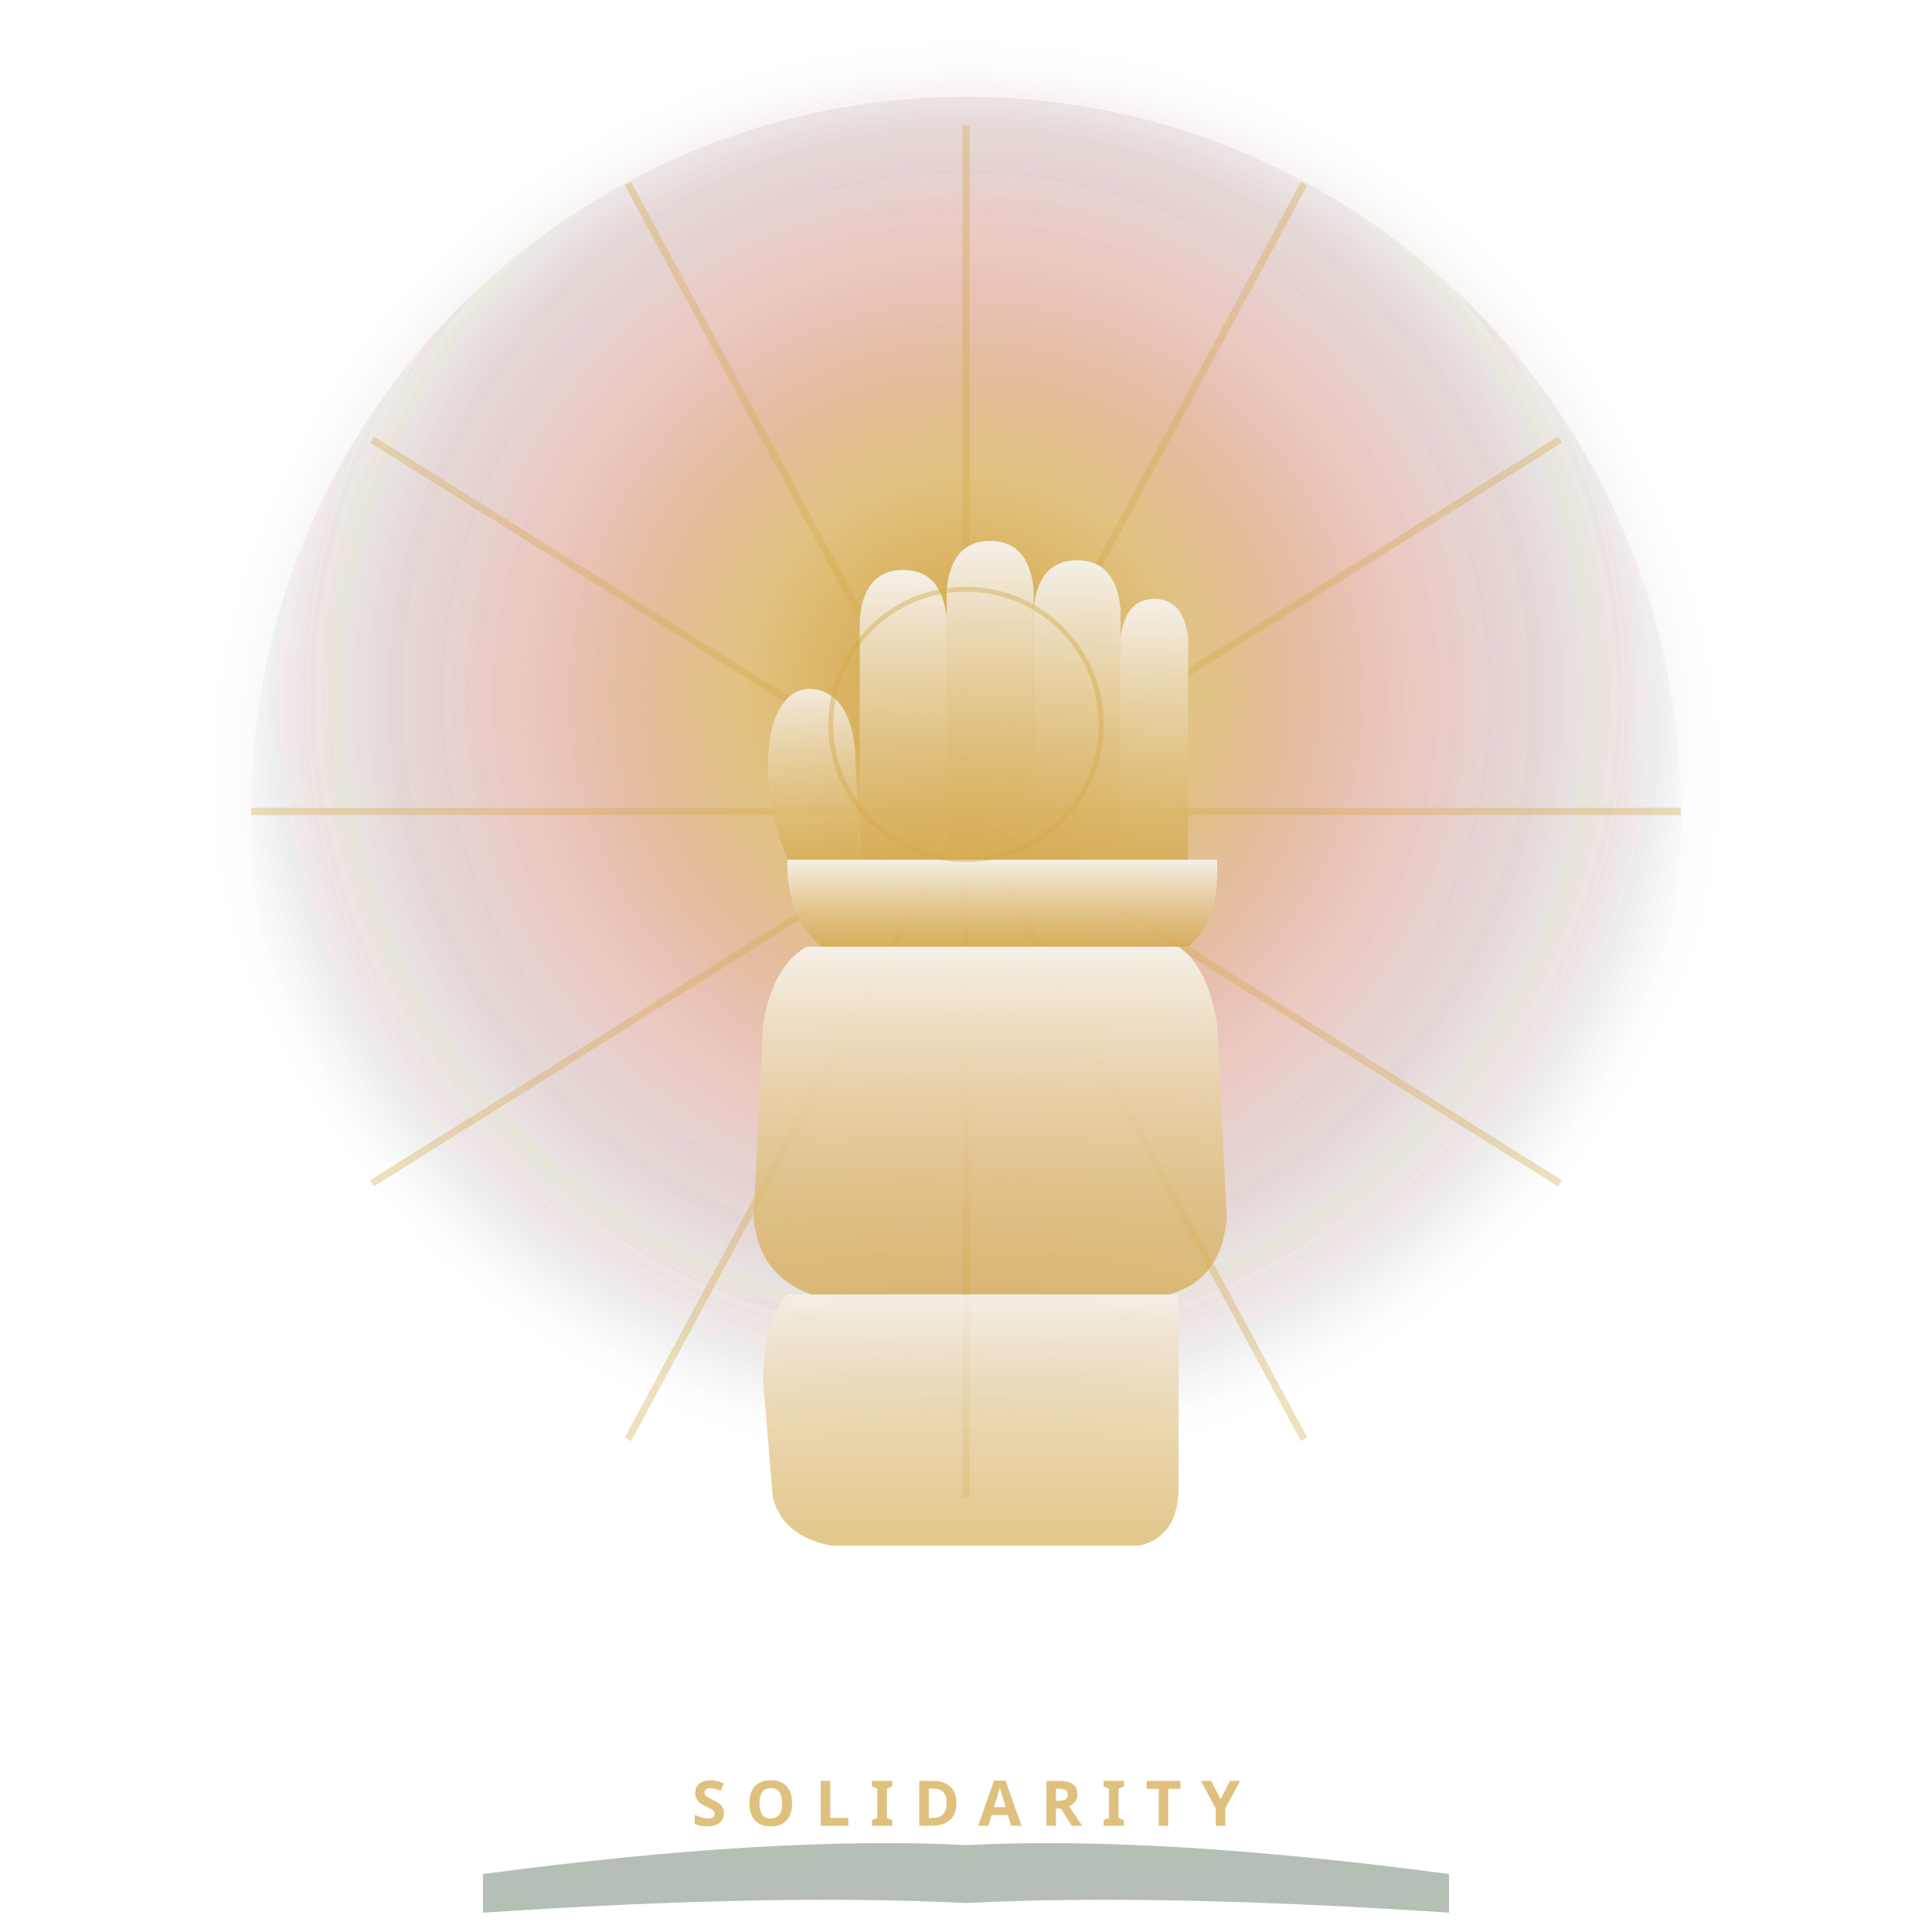
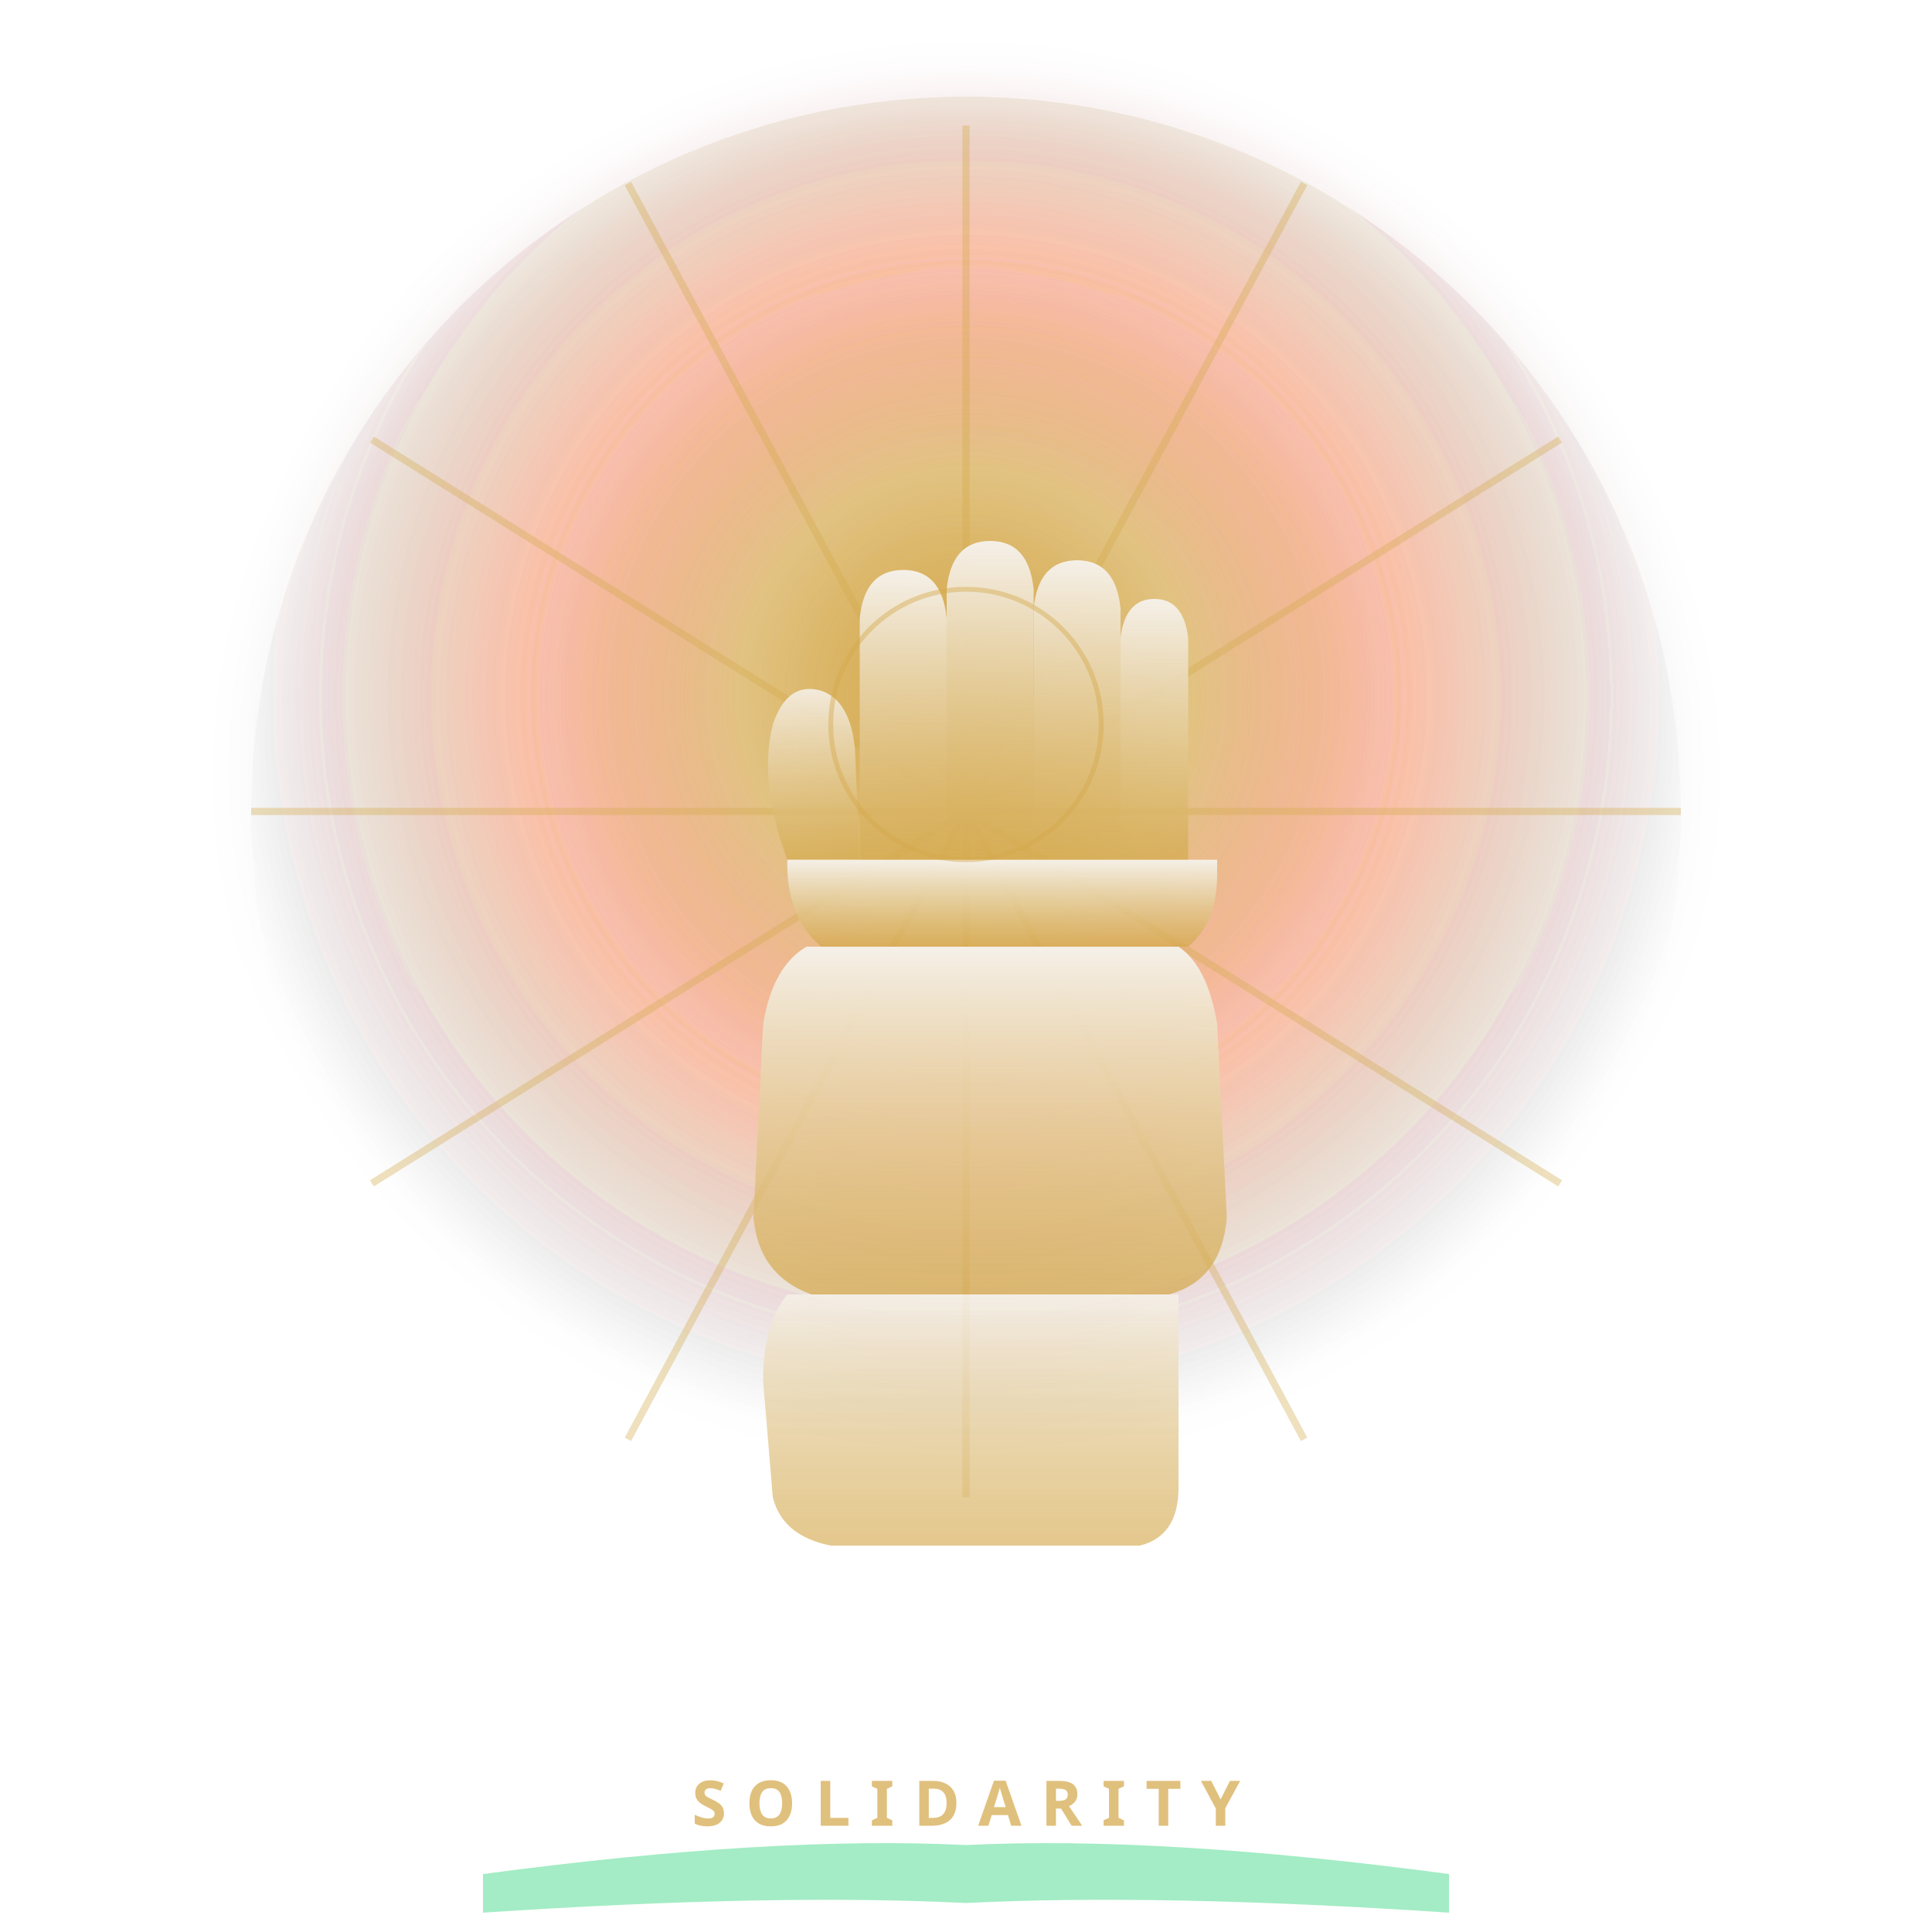
<svg xmlns="http://www.w3.org/2000/svg" viewBox="0 0 400 400" width="400" height="400" role="img" aria-label="KR-UI-037 Hero Anchor Halo — Kerala Rage kr-solidarity">
  <defs>
    <style>
      :root {
        --sys-color-asphaltBlack: #1A1714;
        --sys-color-kr-ink-gold: #D4A84B;
-         --sys-color-waratahRed: #C45C4B;
+         --sys-color-solidarityRed-base: #f14714;
        --sys-color-paperWhite: #F5F0E8;
-         --sys-color-gumLeafGreen: #6B7F6E;
+         --sys-color-kr-activistSmokeGreen-base: #48da8b;
      }
    </style>
    <radialGradient id="halo-radiance" cx="50%" cy="42%" r="52%">
      <stop offset="0%" stop-color="var(--sys-color-kr-ink-gold, #D4A84B)" stop-opacity="0.88" />
      <stop offset="30%" stop-color="var(--sys-color-kr-ink-gold, #D4A84B)" stop-opacity="0.44" />
-       <stop offset="60%" stop-color="var(--sys-color-waratahRed, #C45C4B)" stop-opacity="0.18" />
+       <stop offset="60%" stop-color="var(--sys-color-solidarityRed-base, #f14714)" stop-opacity="0.18" />
      <stop offset="100%" stop-color="var(--sys-color-asphaltBlack, #1A1714)" stop-opacity="0" />
    </radialGradient>
    <linearGradient id="fist-fill" x1="0%" y1="0%" x2="0%" y2="100%">
      <stop offset="0%" stop-color="var(--sys-color-paperWhite, #F5F0E8)" stop-opacity="1" />
      <stop offset="100%" stop-color="var(--sys-color-kr-ink-gold, #D4A84B)" stop-opacity="0.72" />
    </linearGradient>
    <filter id="halo-glow" x="-20%" y="-20%" width="140%" height="140%">
      <feGaussianBlur stdDeviation="6" result="blur" />
      <feComposite in="SourceGraphic" in2="blur" operator="over" />
    </filter>
  </defs>
  <g id="hero-anchor-halo">
    <circle cx="200" cy="168" r="148" fill="url(#halo-radiance)" filter="url(#halo-glow)" />
    <g stroke="var(--sys-color-kr-ink-gold, #D4A84B)" stroke-width="1.5" opacity="0.36">
      <line x1="200" y1="168" x2="200" y2="26" />
      <line x1="200" y1="168" x2="270" y2="38" />
      <line x1="200" y1="168" x2="323" y2="91" />
      <line x1="200" y1="168" x2="348" y2="168" />
      <line x1="200" y1="168" x2="323" y2="245" />
      <line x1="200" y1="168" x2="270" y2="298" />
      <line x1="200" y1="168" x2="200" y2="310" />
      <line x1="200" y1="168" x2="130" y2="298" />
      <line x1="200" y1="168" x2="77" y2="245" />
      <line x1="200" y1="168" x2="52" y2="168" />
      <line x1="200" y1="168" x2="77" y2="91" />
      <line x1="200" y1="168" x2="130" y2="38" />
    </g>
    <g id="fist-silhouette" fill="url(#fist-fill)">
      <path d="M 163,178 Q 157,162 160,150 Q 163,141 170,143 Q 176,145 177,155 L 178,178 Z" opacity="0.9" />
      <path d="M 178,179 L 178,128 Q 179,118 187,118 Q 195,118 196,128 L 196,179 Z" />
      <path d="M 196,179 L 196,122 Q 197,112 205,112 Q 213,112 214,122 L 214,179 Z" />
      <path d="M 214,179 L 214,126 Q 215,116 223,116 Q 231,116 232,126 L 232,179 Z" />
      <path d="M 232,179 L 232,132 Q 233,124 239,124 Q 245,124 246,132 L 246,179 Z" />
      <path d="M 163,179 Q 163,190 170,196 L 246,196 Q 252,191 252,181 L 252,178 L 163,178 Z" />
      <path d="M 167,196 Q 160,200 158,212 L 156,252 Q 157,264 168,268 L 242,268 Q 253,265 254,252 L 252,212 Q 250,200 244,196 Z" />
      <path d="M 163,268 Q 158,274 158,286 L 160,310 Q 162,318 172,320 L 236,320 Q 244,318 244,308 L 244,268 Z" opacity="0.88" />
    </g>
    <circle cx="200" cy="150" r="28" fill="none" stroke="var(--sys-color-kr-ink-gold, #D4A84B)" stroke-width="1" opacity="0.44" />
    <text x="200" y="378" text-anchor="middle" font-family="'Work Sans', sans-serif" font-weight="600" font-size="13" letter-spacing="4" fill="var(--sys-color-kr-ink-gold, #D4A84B)" opacity="0.72">
      SOLIDARITY
    </text>
-     <path d="M 100,388 Q 160,380 200,382 Q 240,380 300,388 L 300,396 Q 240,392 200,394 Q 160,392 100,396 Z" fill="var(--sys-color-gumLeafGreen, #6B7F6E)" opacity="0.5" />
+     <path d="M 100,388 Q 160,380 200,382 Q 240,380 300,388 L 300,396 Q 240,392 200,394 Q 160,392 100,396 Z" fill="var(--sys-color-kr-activistSmokeGreen-base, #48da8b)" opacity="0.5" />
  </g>
  <text x="-9999" y="-9999" font-size="1">Hero anchor halo — KR-UI-037 — Kerala Rage kr-solidarity</text>
</svg>
